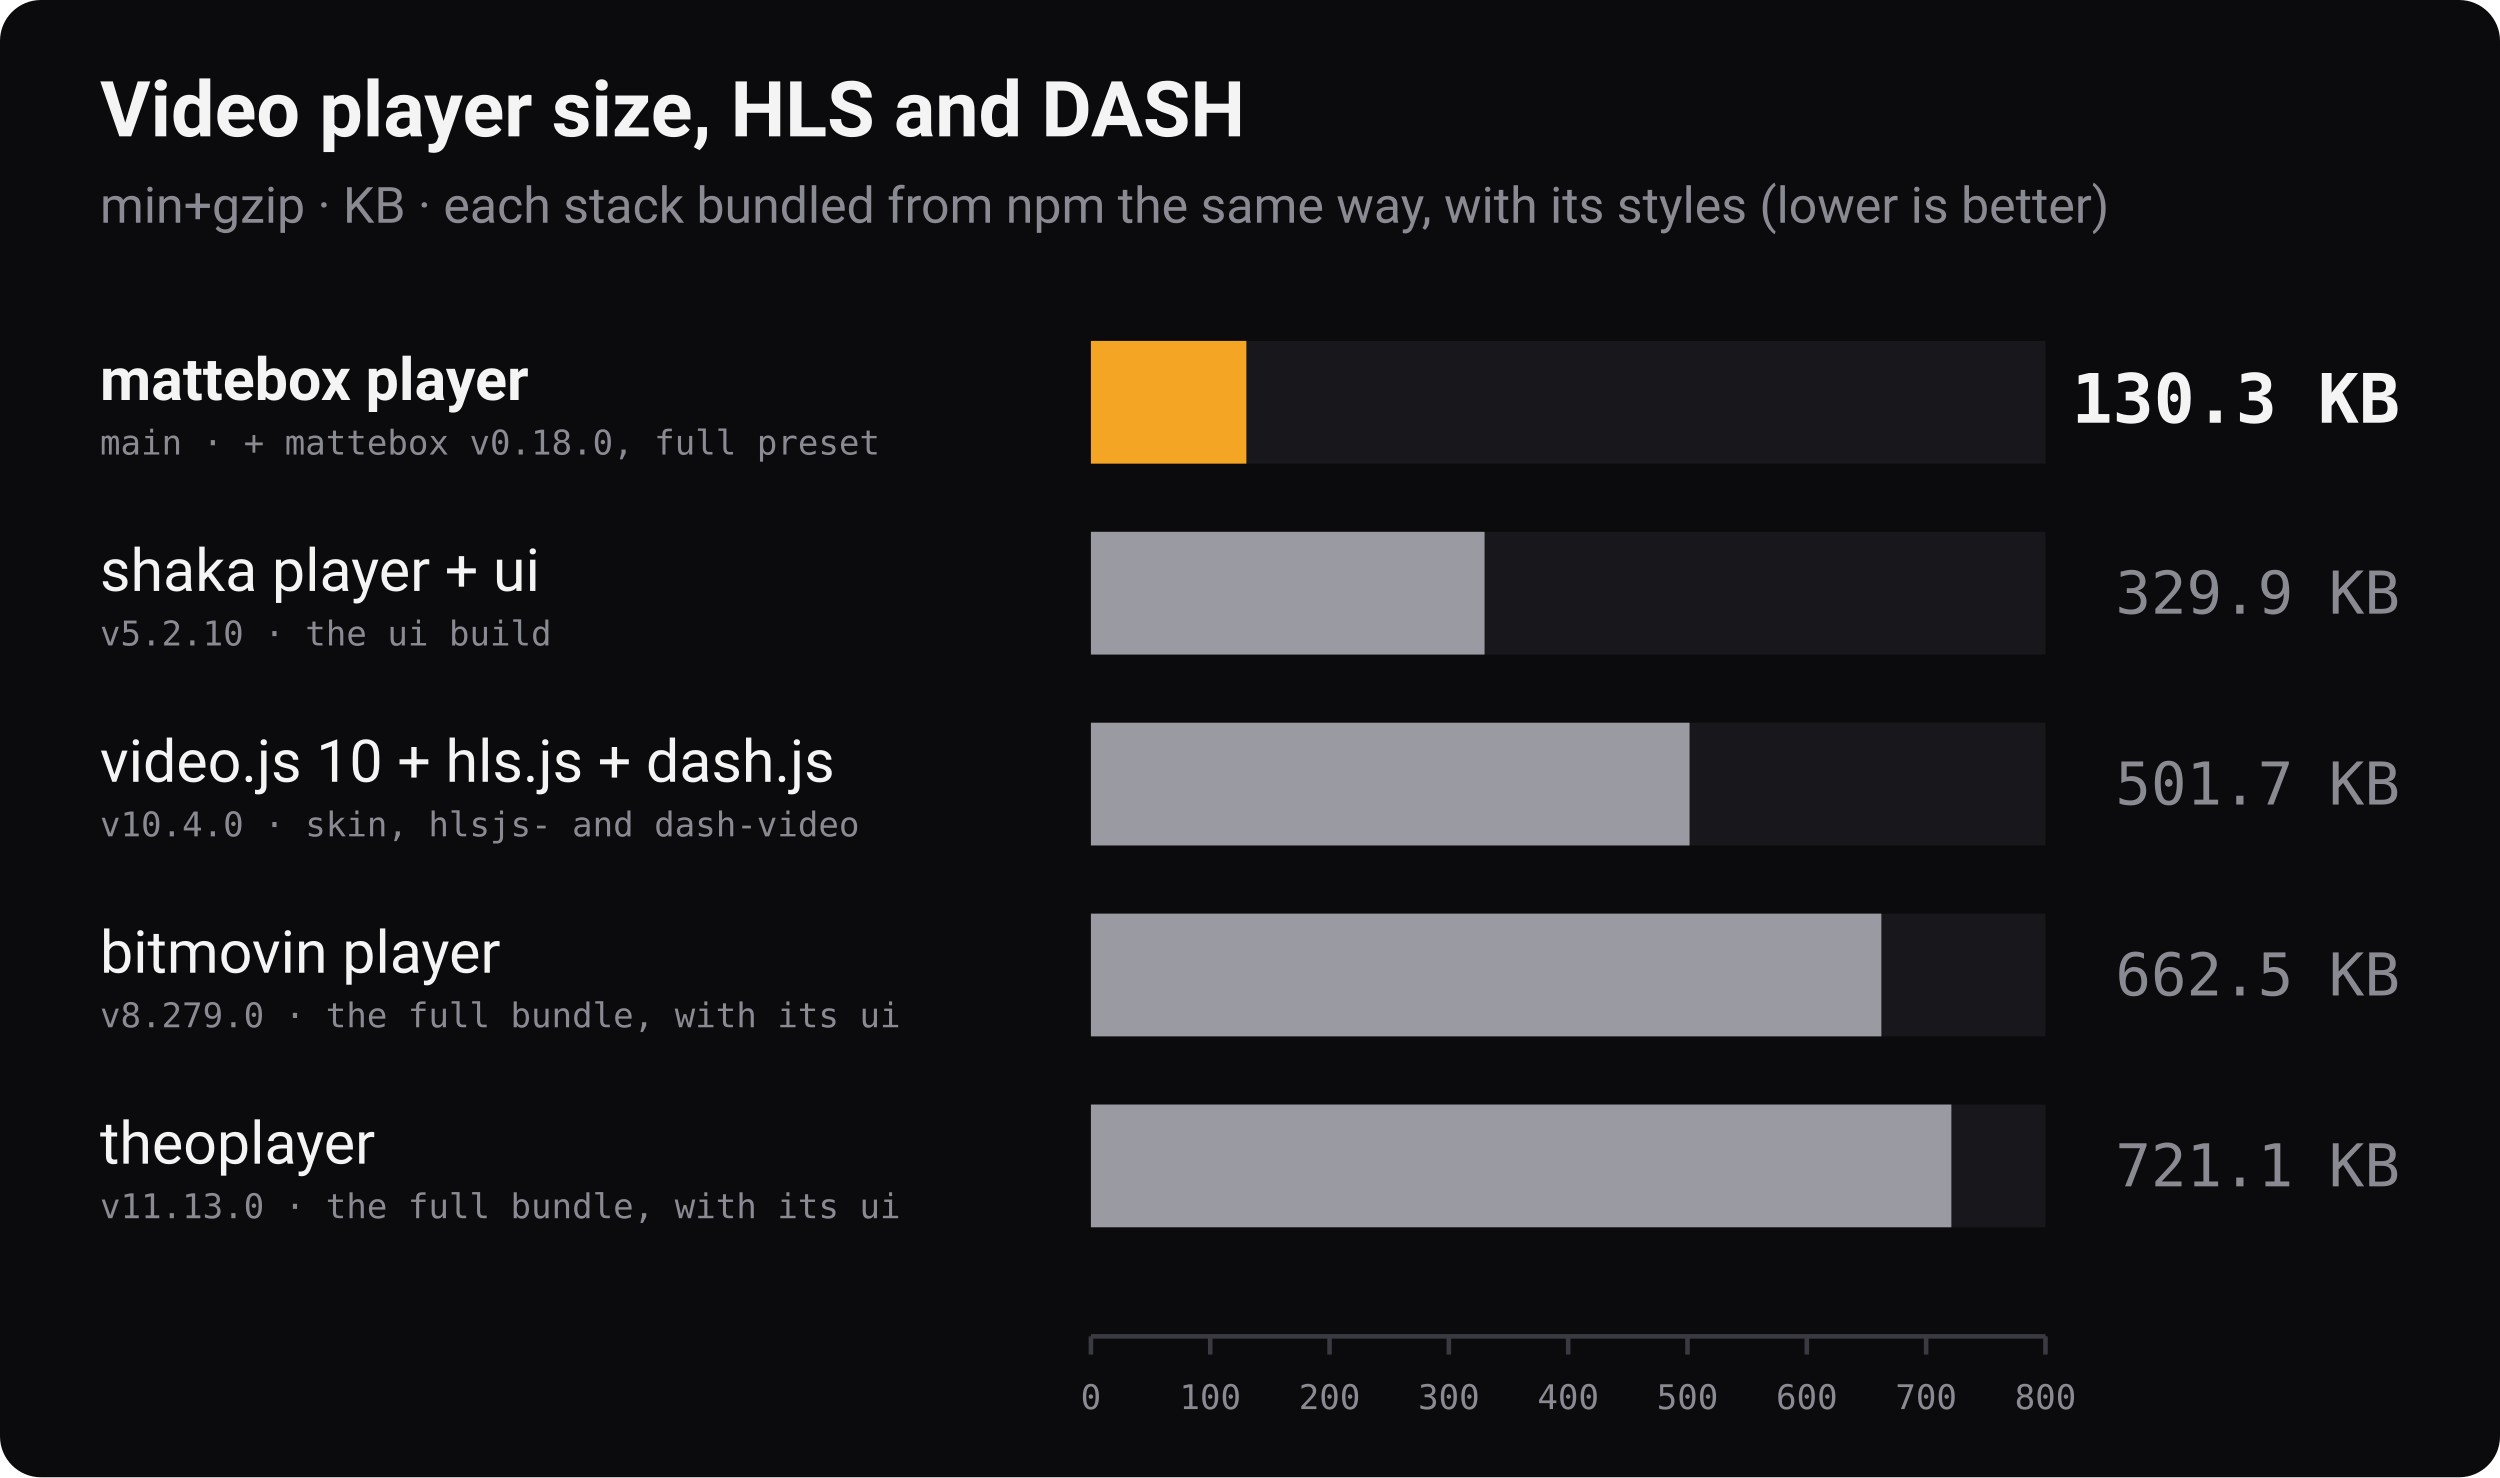
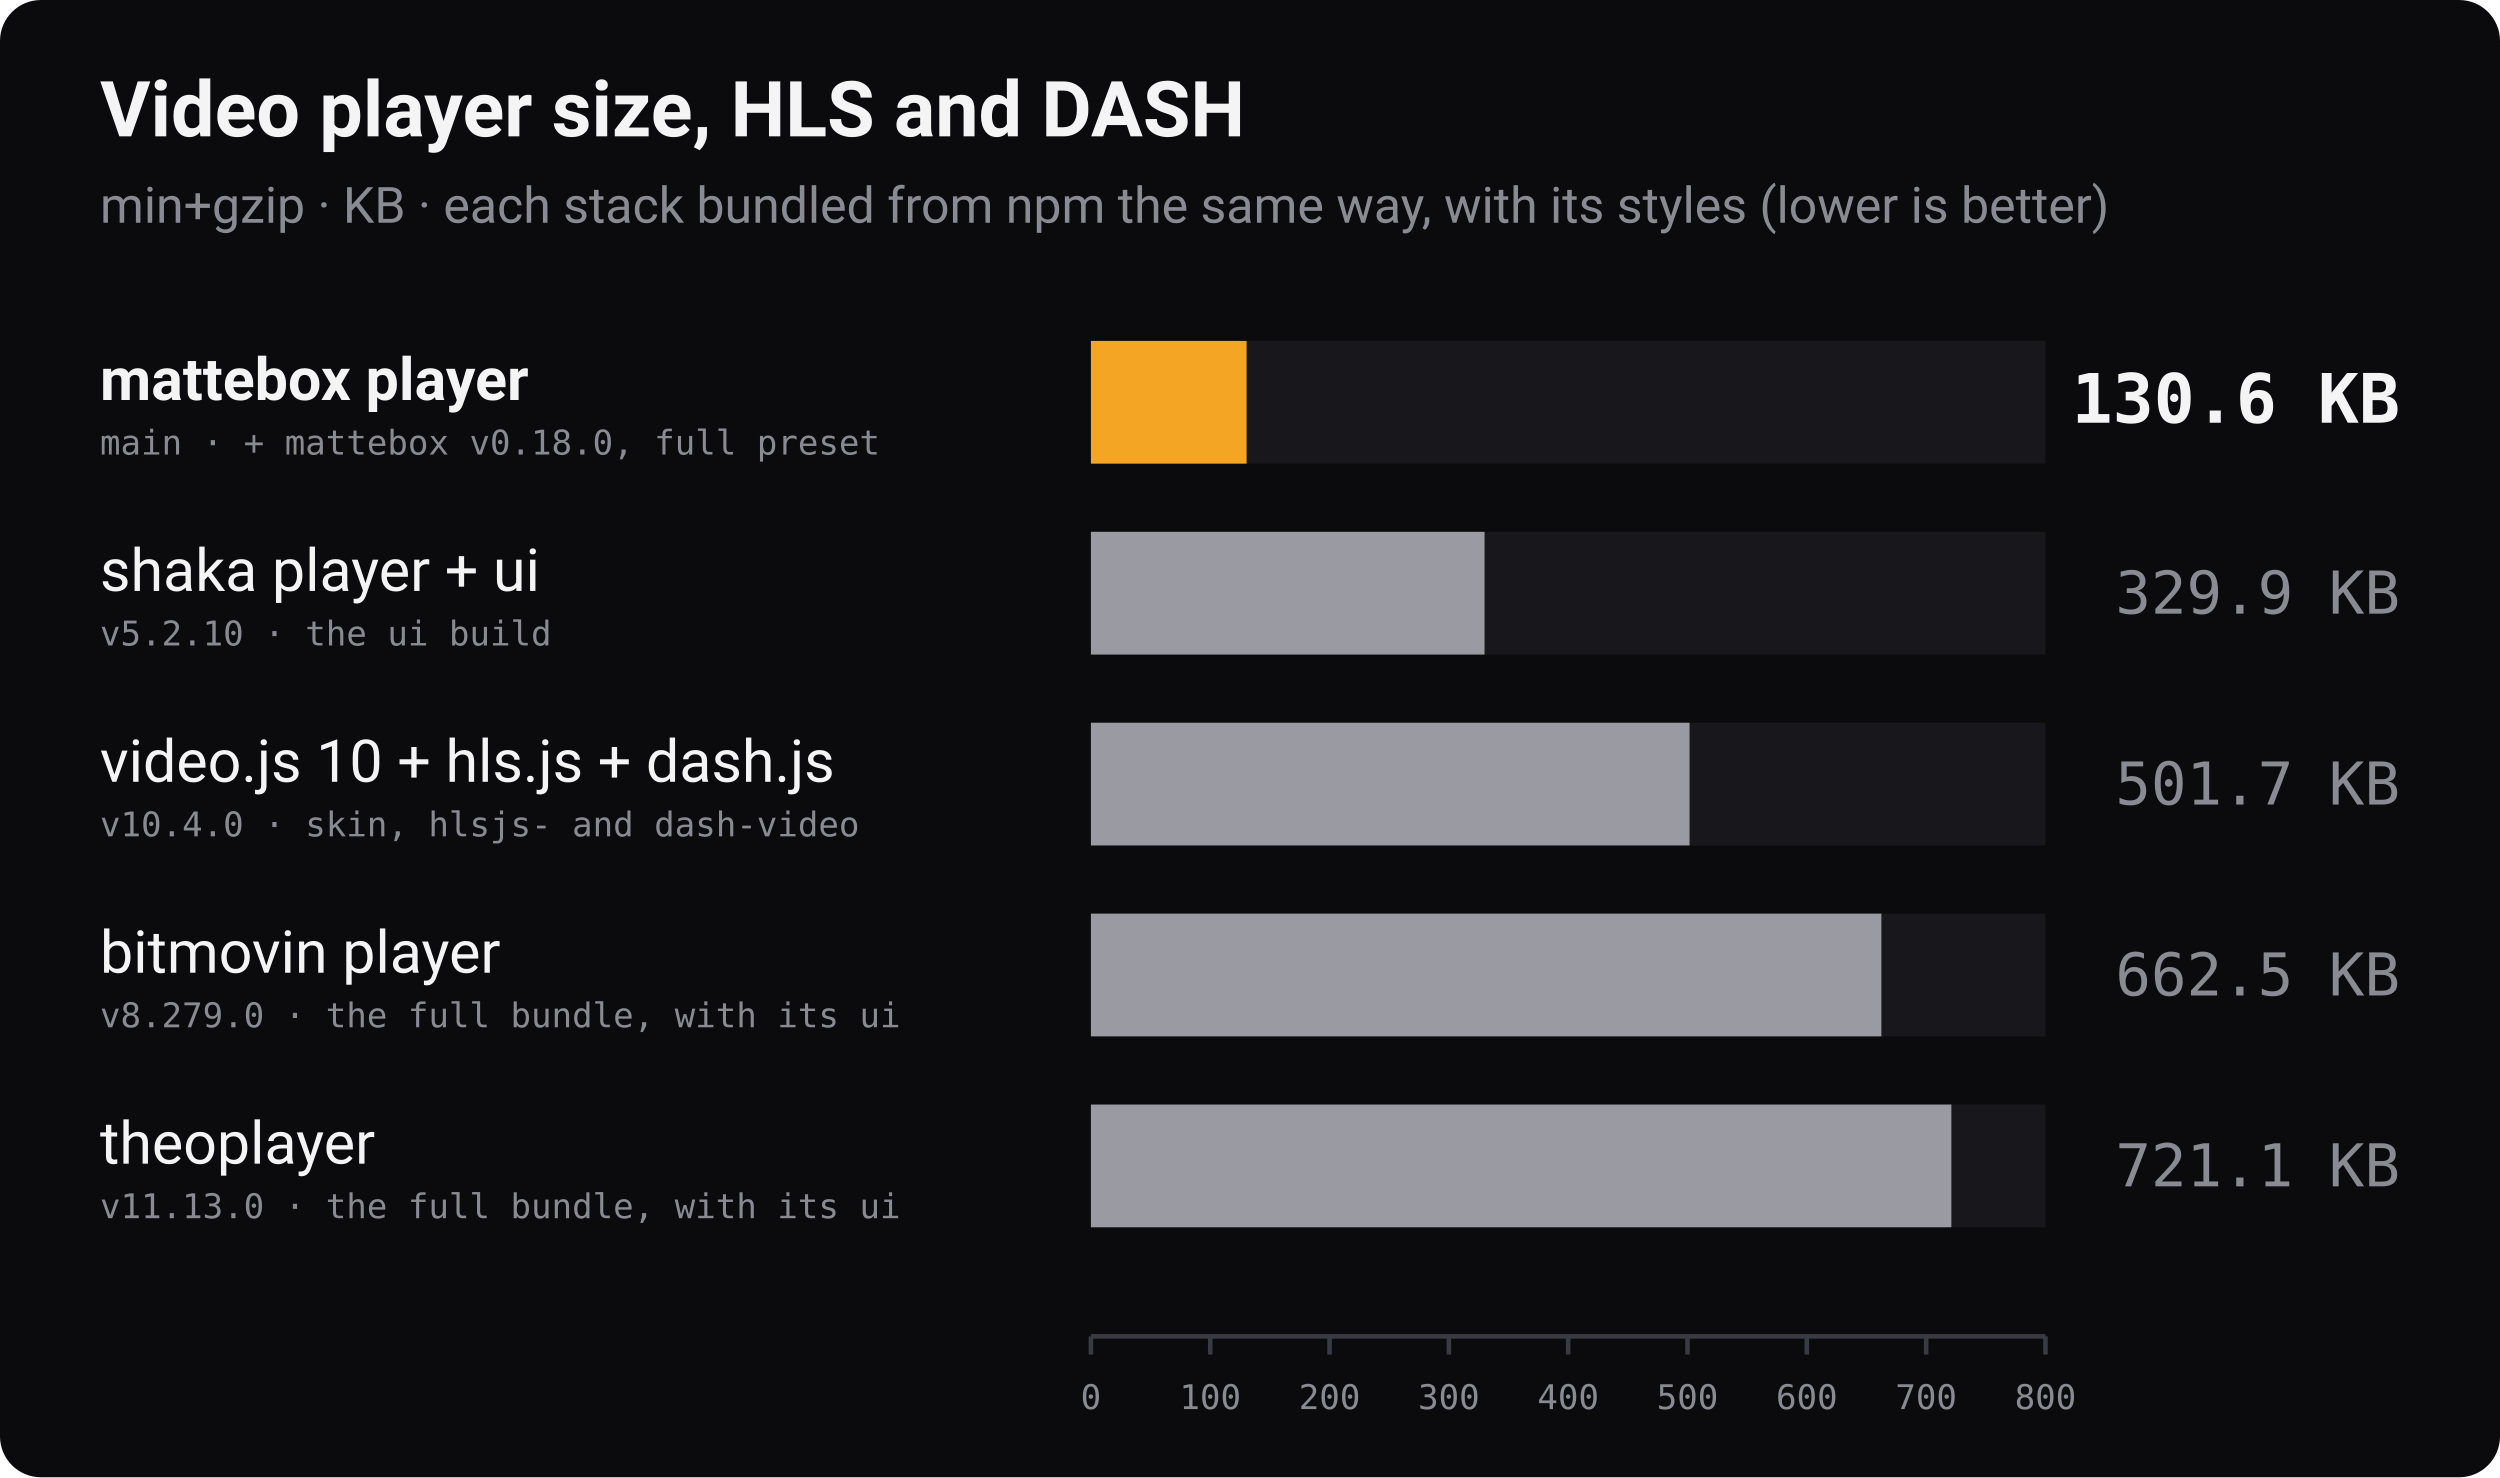
<svg xmlns="http://www.w3.org/2000/svg" width="1100" height="650" viewBox="0 0 1100 650" role="img" aria-label="Bundle size of video players with HLS and DASH playback, min+gzip, lower is better">
  <rect width="1100" height="650" rx="18" fill="#0b0b0d" />
  <text x="44" y="60" font-family="-apple-system, 'Segoe UI', Roboto, Helvetica, Arial, sans-serif" font-size="34" font-weight="700" fill="#f4f4f5">Video player size, HLS and DASH</text>
  <text x="44" y="98" font-family="-apple-system, 'Segoe UI', Roboto, Helvetica, Arial, sans-serif" font-size="22" fill="#8a8a93">min+gzip · KB · each stack bundled from npm the same way, with its styles (lower is better)</text>
  <text x="44" y="176" font-family="-apple-system, 'Segoe UI', Roboto, Helvetica, Arial, sans-serif" font-size="26" font-weight="700" fill="#f4f4f5">mattebox player</text>
  <text x="44" y="200" font-family="ui-monospace, 'SF Mono', Menlo, Consolas, monospace" font-size="15" fill="#8a8a93">main · + mattebox v0.18.0, full preset</text>
  <rect x="480" y="150" width="420" height="54" fill="#18181c" />
-   <rect x="480" y="150" width="68.4" height="54" fill="#f5a524" />
-   <text x="1056" y="186" text-anchor="end" font-family="ui-monospace, 'SF Mono', Menlo, Consolas, monospace" font-size="30" font-weight="700" fill="#f4f4f5">130.3 KB</text>
+   <rect x="480" y="150" width="68.5" height="54" fill="#f5a524" />
+   <text x="1056" y="186" text-anchor="end" font-family="ui-monospace, 'SF Mono', Menlo, Consolas, monospace" font-size="30" font-weight="700" fill="#f4f4f5">130.6 KB</text>
  <text x="44" y="260" font-family="-apple-system, 'Segoe UI', Roboto, Helvetica, Arial, sans-serif" font-size="26" font-weight="400" fill="#f4f4f5">shaka player + ui</text>
  <text x="44" y="284" font-family="ui-monospace, 'SF Mono', Menlo, Consolas, monospace" font-size="15" fill="#8a8a93">v5.2.10 · the ui build</text>
  <rect x="480" y="234" width="420" height="54" fill="#18181c" />
  <rect x="480" y="234" width="173.2" height="54" fill="#9a9aa2" />
  <text x="1056" y="270" text-anchor="end" font-family="ui-monospace, 'SF Mono', Menlo, Consolas, monospace" font-size="26" font-weight="400" fill="#8a8a93">329.9 KB</text>
  <text x="44" y="344" font-family="-apple-system, 'Segoe UI', Roboto, Helvetica, Arial, sans-serif" font-size="26" font-weight="400" fill="#f4f4f5">video.js 10 + hls.js + dash.js</text>
  <text x="44" y="368" font-family="ui-monospace, 'SF Mono', Menlo, Consolas, monospace" font-size="15" fill="#8a8a93">v10.4.0 · skin, hlsjs- and dash-video</text>
  <rect x="480" y="318" width="420" height="54" fill="#18181c" />
  <rect x="480" y="318" width="263.4" height="54" fill="#9a9aa2" />
  <text x="1056" y="354" text-anchor="end" font-family="ui-monospace, 'SF Mono', Menlo, Consolas, monospace" font-size="26" font-weight="400" fill="#8a8a93">501.7 KB</text>
  <text x="44" y="428" font-family="-apple-system, 'Segoe UI', Roboto, Helvetica, Arial, sans-serif" font-size="26" font-weight="400" fill="#f4f4f5">bitmovin player</text>
  <text x="44" y="452" font-family="ui-monospace, 'SF Mono', Menlo, Consolas, monospace" font-size="15" fill="#8a8a93">v8.279.0 · the full bundle, with its ui</text>
  <rect x="480" y="402" width="420" height="54" fill="#18181c" />
  <rect x="480" y="402" width="347.8" height="54" fill="#9a9aa2" />
  <text x="1056" y="438" text-anchor="end" font-family="ui-monospace, 'SF Mono', Menlo, Consolas, monospace" font-size="26" font-weight="400" fill="#8a8a93">662.5 KB</text>
  <text x="44" y="512" font-family="-apple-system, 'Segoe UI', Roboto, Helvetica, Arial, sans-serif" font-size="26" font-weight="400" fill="#f4f4f5">theoplayer</text>
  <text x="44" y="536" font-family="ui-monospace, 'SF Mono', Menlo, Consolas, monospace" font-size="15" fill="#8a8a93">v11.13.0 · the full bundle, with its ui</text>
  <rect x="480" y="486" width="420" height="54" fill="#18181c" />
  <rect x="480" y="486" width="378.6" height="54" fill="#9a9aa2" />
  <text x="1056" y="522" text-anchor="end" font-family="ui-monospace, 'SF Mono', Menlo, Consolas, monospace" font-size="26" font-weight="400" fill="#8a8a93">721.1 KB</text>
  <line x1="480" y1="588" x2="900" y2="588" stroke="#3a3a42" stroke-width="2" />
  <line x1="480.0" y1="588" x2="480.0" y2="596" stroke="#3a3a42" stroke-width="2" />
  <text x="480.0" y="620" text-anchor="middle" font-family="ui-monospace, 'SF Mono', Menlo, Consolas, monospace" font-size="15" fill="#8a8a93">0</text>
  <line x1="532.5" y1="588" x2="532.5" y2="596" stroke="#3a3a42" stroke-width="2" />
  <text x="532.5" y="620" text-anchor="middle" font-family="ui-monospace, 'SF Mono', Menlo, Consolas, monospace" font-size="15" fill="#8a8a93">100</text>
  <line x1="585.0" y1="588" x2="585.0" y2="596" stroke="#3a3a42" stroke-width="2" />
  <text x="585.0" y="620" text-anchor="middle" font-family="ui-monospace, 'SF Mono', Menlo, Consolas, monospace" font-size="15" fill="#8a8a93">200</text>
  <line x1="637.5" y1="588" x2="637.5" y2="596" stroke="#3a3a42" stroke-width="2" />
  <text x="637.5" y="620" text-anchor="middle" font-family="ui-monospace, 'SF Mono', Menlo, Consolas, monospace" font-size="15" fill="#8a8a93">300</text>
  <line x1="690.0" y1="588" x2="690.0" y2="596" stroke="#3a3a42" stroke-width="2" />
  <text x="690.0" y="620" text-anchor="middle" font-family="ui-monospace, 'SF Mono', Menlo, Consolas, monospace" font-size="15" fill="#8a8a93">400</text>
  <line x1="742.5" y1="588" x2="742.5" y2="596" stroke="#3a3a42" stroke-width="2" />
  <text x="742.5" y="620" text-anchor="middle" font-family="ui-monospace, 'SF Mono', Menlo, Consolas, monospace" font-size="15" fill="#8a8a93">500</text>
  <line x1="795.0" y1="588" x2="795.0" y2="596" stroke="#3a3a42" stroke-width="2" />
  <text x="795.0" y="620" text-anchor="middle" font-family="ui-monospace, 'SF Mono', Menlo, Consolas, monospace" font-size="15" fill="#8a8a93">600</text>
  <line x1="847.5" y1="588" x2="847.5" y2="596" stroke="#3a3a42" stroke-width="2" />
  <text x="847.5" y="620" text-anchor="middle" font-family="ui-monospace, 'SF Mono', Menlo, Consolas, monospace" font-size="15" fill="#8a8a93">700</text>
  <line x1="900.0" y1="588" x2="900.0" y2="596" stroke="#3a3a42" stroke-width="2" />
  <text x="900.0" y="620" text-anchor="middle" font-family="ui-monospace, 'SF Mono', Menlo, Consolas, monospace" font-size="15" fill="#8a8a93">800</text>
</svg>
